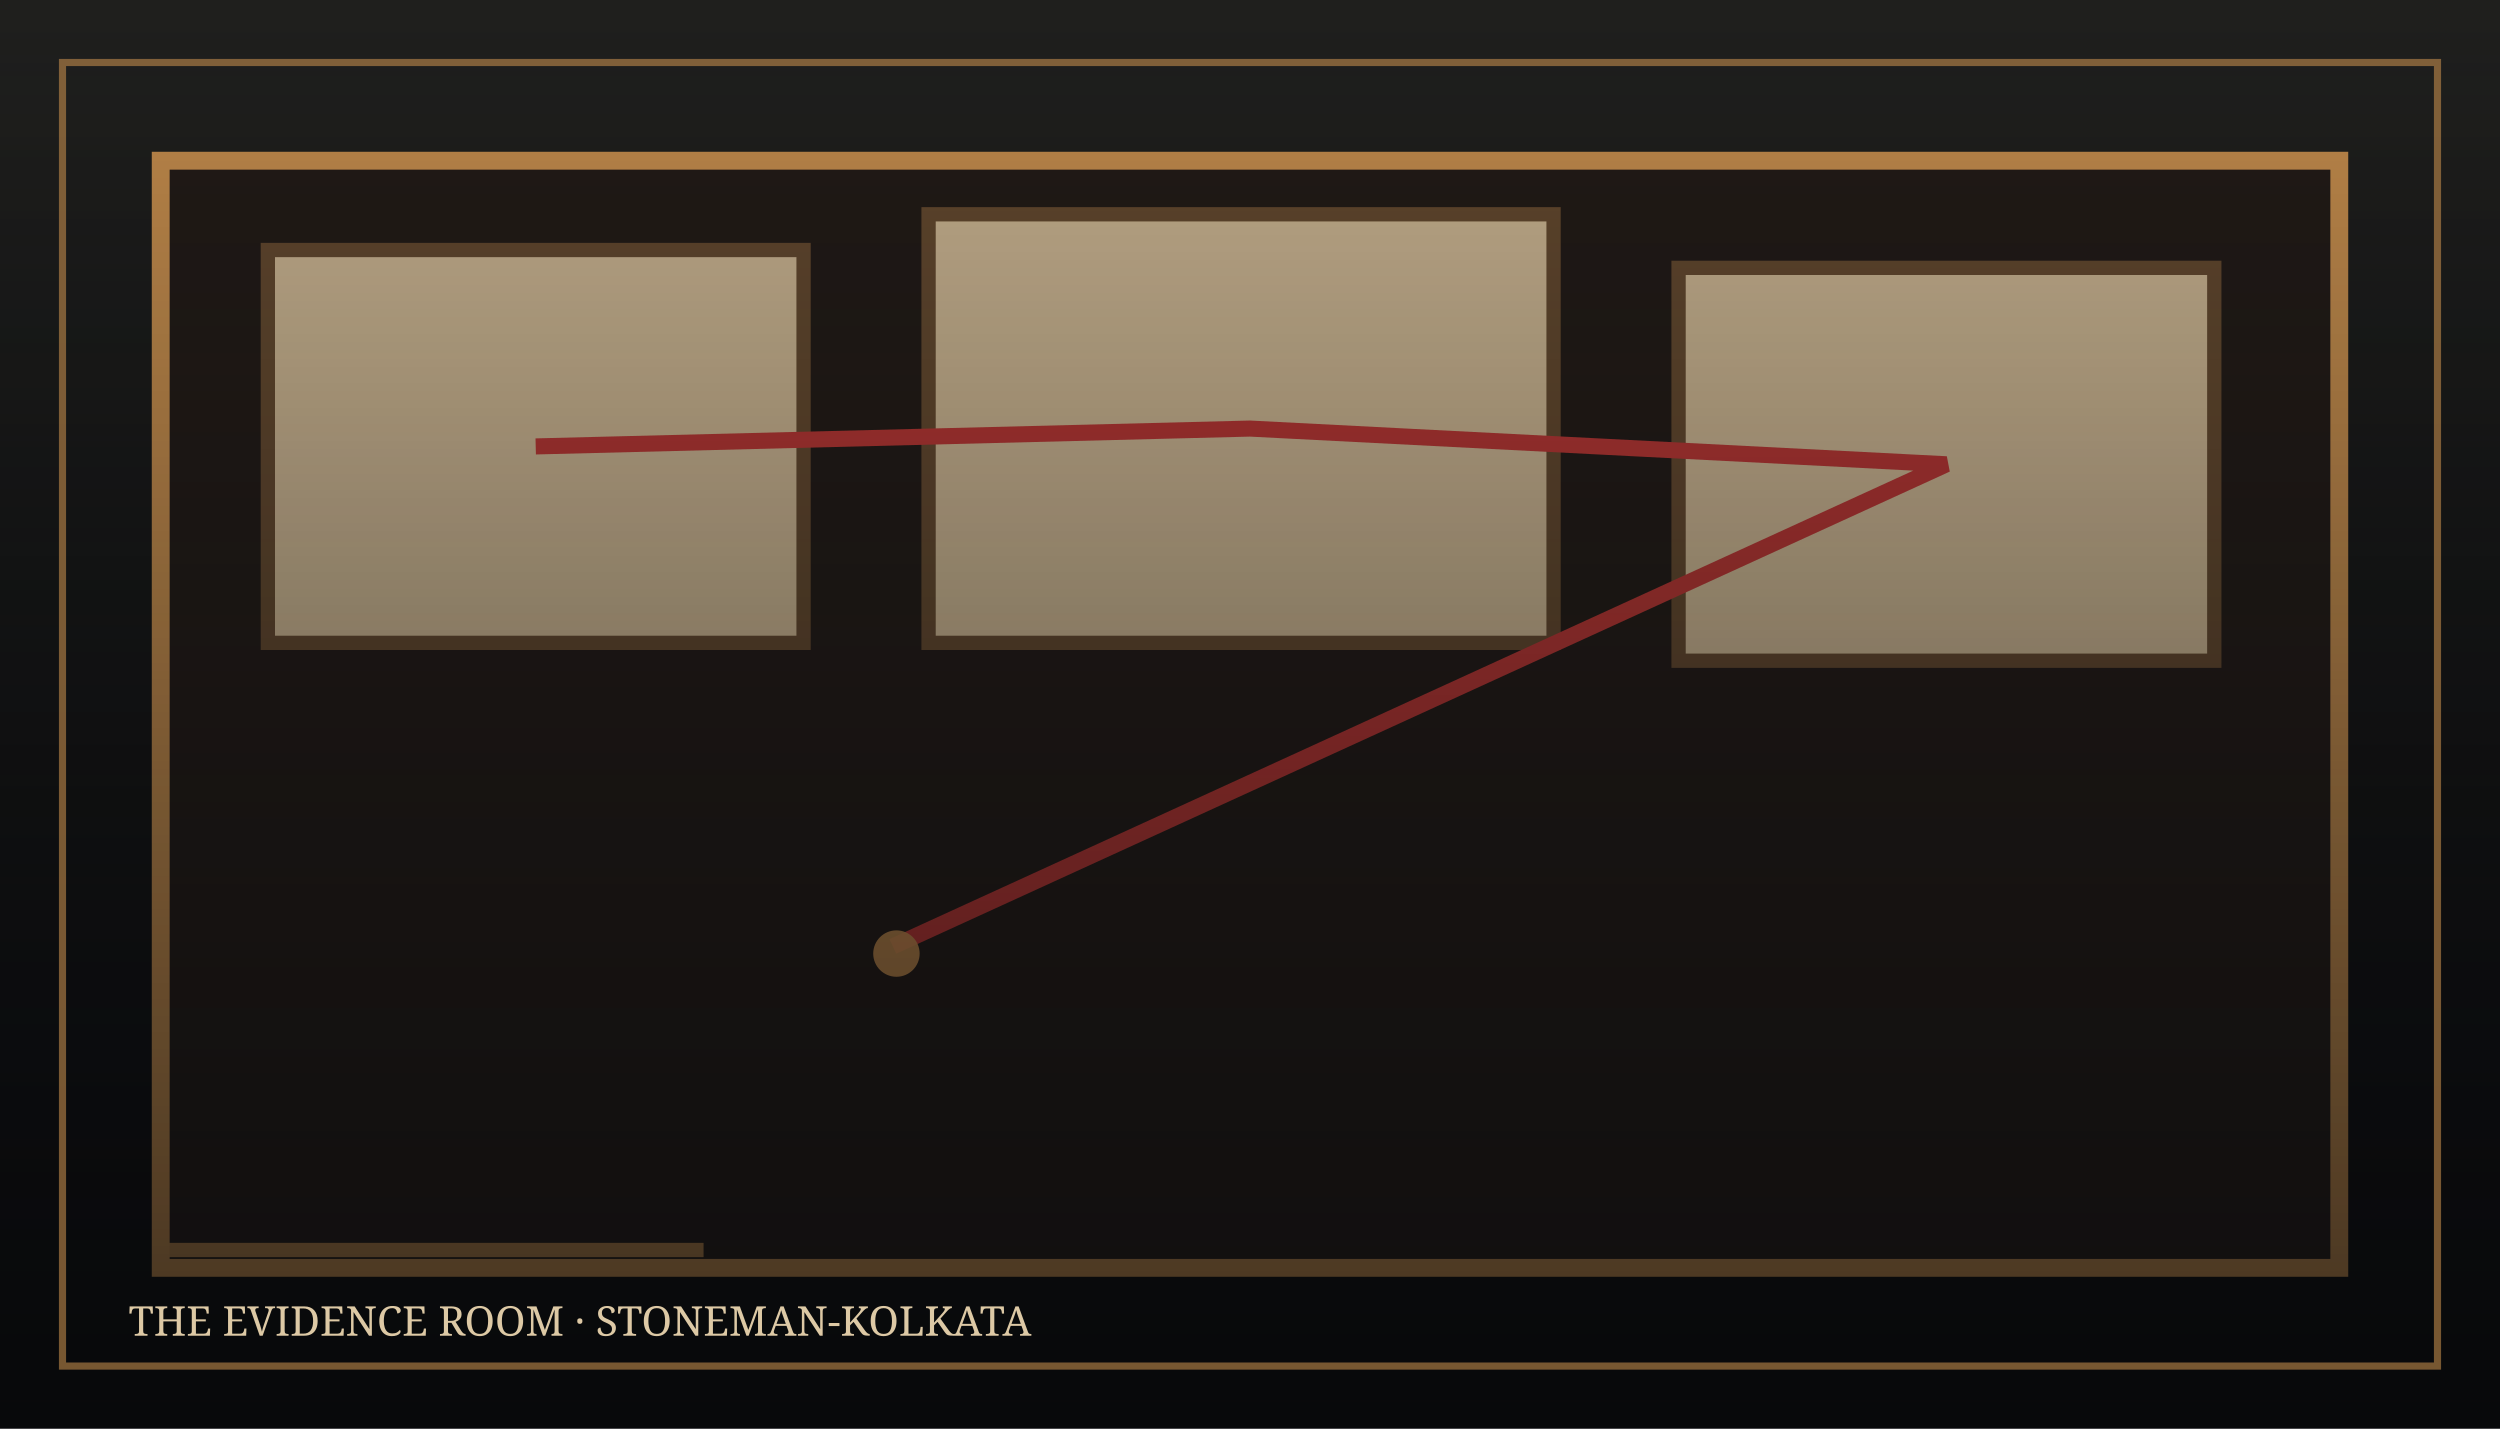
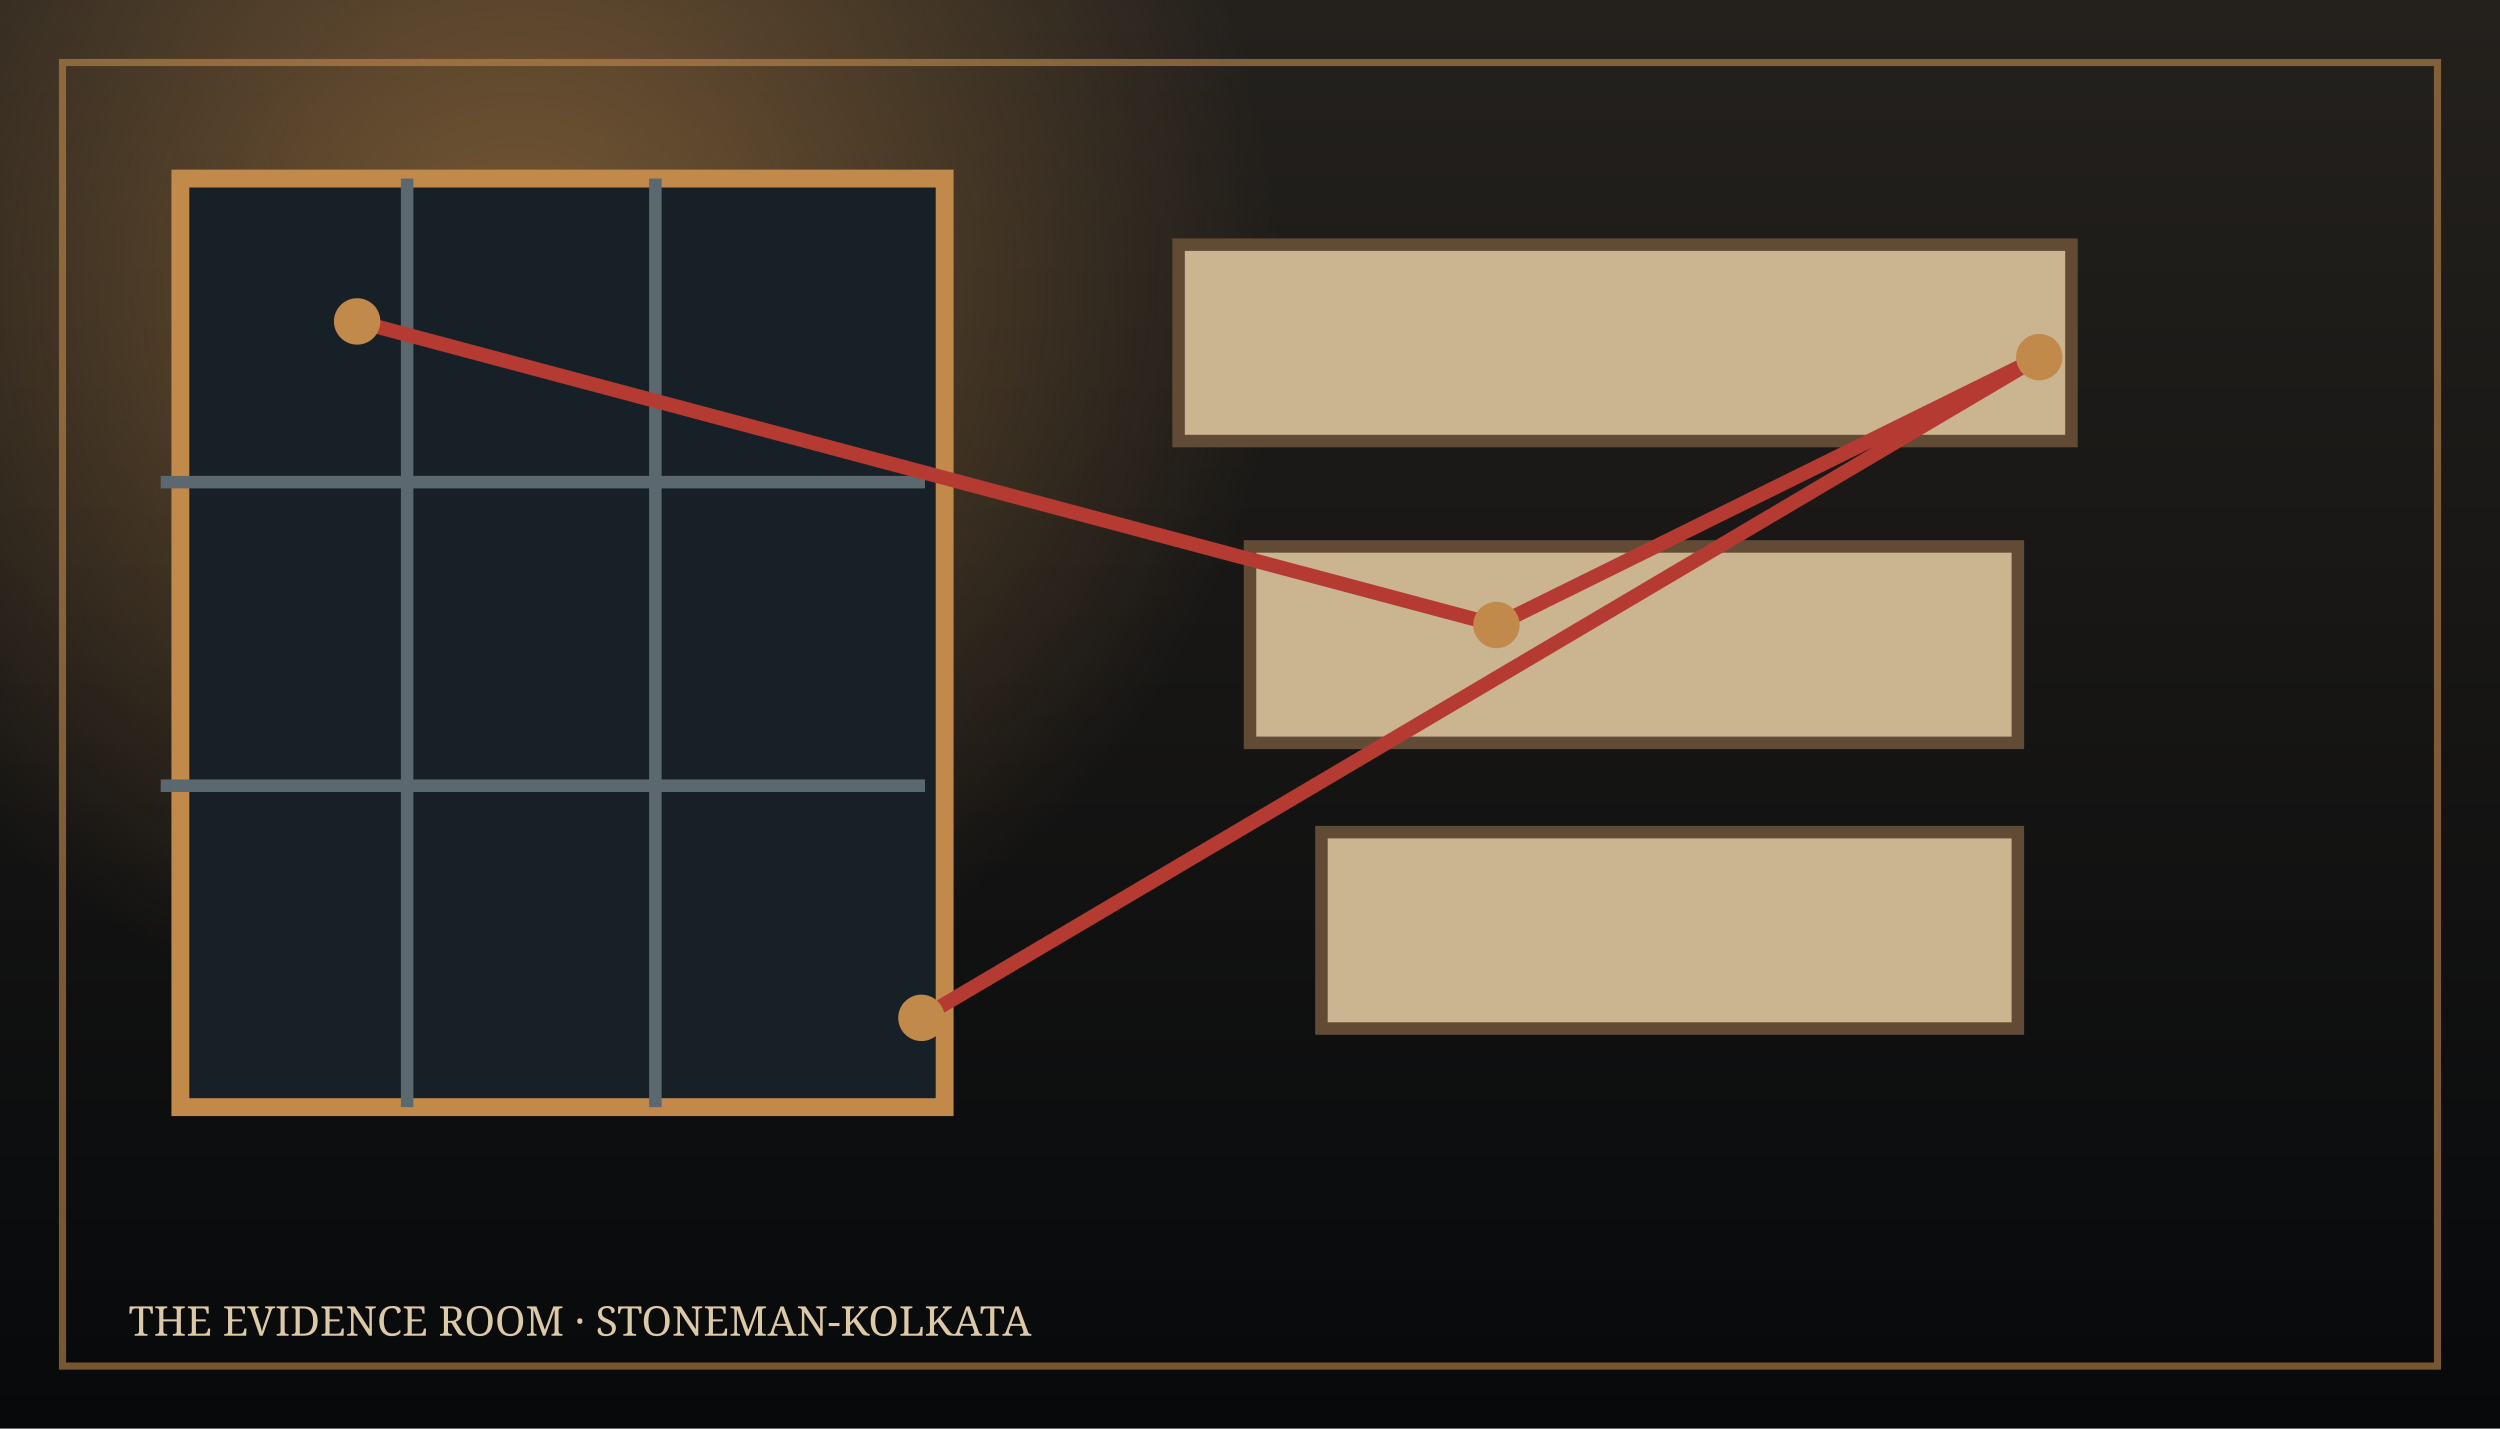
<svg xmlns="http://www.w3.org/2000/svg" viewBox="0 0 1400 800">
  <defs>
    <linearGradient id="bg" x2="0" y2="1">
-       <stop stop-color="#20201e" />
-       <stop offset="1" stop-color="#08090b" />
+       <stop stop-color="#24211d" />
+       <stop offset="1" stop-color="#07090b" />
    </linearGradient>
-     <linearGradient id="shade" x2="0" y2="1">
-       <stop stop-color="#08090b" stop-opacity=".02" />
-       <stop offset="1" stop-color="#08090b" stop-opacity=".7" />
-     </linearGradient>
+     <radialGradient id="lamp">
+       <stop stop-color="#c18a4b" stop-opacity=".55" />
+       <stop offset="1" stop-color="#c18a4b" stop-opacity="0" />
+     </radialGradient>
  </defs>
  <rect width="1400" height="800" fill="url(#bg)" />
-   <rect x="90" y="90" width="1220" height="620" fill="#211a16" stroke="#c18a4b" stroke-width="10" />
-   <g fill="#c7b18e" stroke="#61472d" stroke-width="8">
-     <rect x="150" y="140" width="300" height="220" />
-     <rect x="520" y="120" width="350" height="240" />
-     <rect x="940" y="150" width="300" height="220" />
+   <circle cx="290" cy="157" r="430" fill="url(#lamp)" />
+   <rect x="101" y="100" width="428" height="520" fill="#182027" stroke="#c18a4b" stroke-width="10" />
+   <g stroke="#5b6870" stroke-width="7">
+     <path d="M228 100V620M367 100V620M90 270H518M90 440H518" />
  </g>
-   <path d="M300 250L700 240L1090 260L500 530" stroke="#b43532" stroke-width="9" fill="none" />
-   <g fill="#c18a4b" opacity=".9">
-     <circle cx="502" cy="534" r="13" />
-     <path d="M90 700h304" stroke="#c18a4b" stroke-width="8" />
+   <g fill="#cbb590" stroke="#614b34" stroke-width="7">
+     <rect x="660" y="137" width="500" height="110" />
+     <rect x="700" y="306" width="430" height="110" />
+     <rect x="740" y="466" width="390" height="110" />
  </g>
-   <rect width="1400" height="800" fill="url(#shade)" />
+   <path d="M200 180L838 350L1142 200L516 570" stroke="#b43a32" stroke-width="8" fill="none" />
+   <g fill="#c18a4b">
+     <circle cx="200" cy="180" r="13" />
+     <circle cx="838" cy="350" r="13" />
+     <circle cx="1142" cy="200" r="13" />
+     <circle cx="516" cy="570" r="13" />
+   </g>
  <rect x="35" y="35" width="1330" height="730" fill="none" stroke="#c18a4b" stroke-opacity=".6" stroke-width="4" />
  <text x="72" y="748" fill="#ddc9a5" font-family="Georgia,serif" font-size="23">THE EVIDENCE ROOM · STONEMAN-KOLKATA</text>
</svg>
